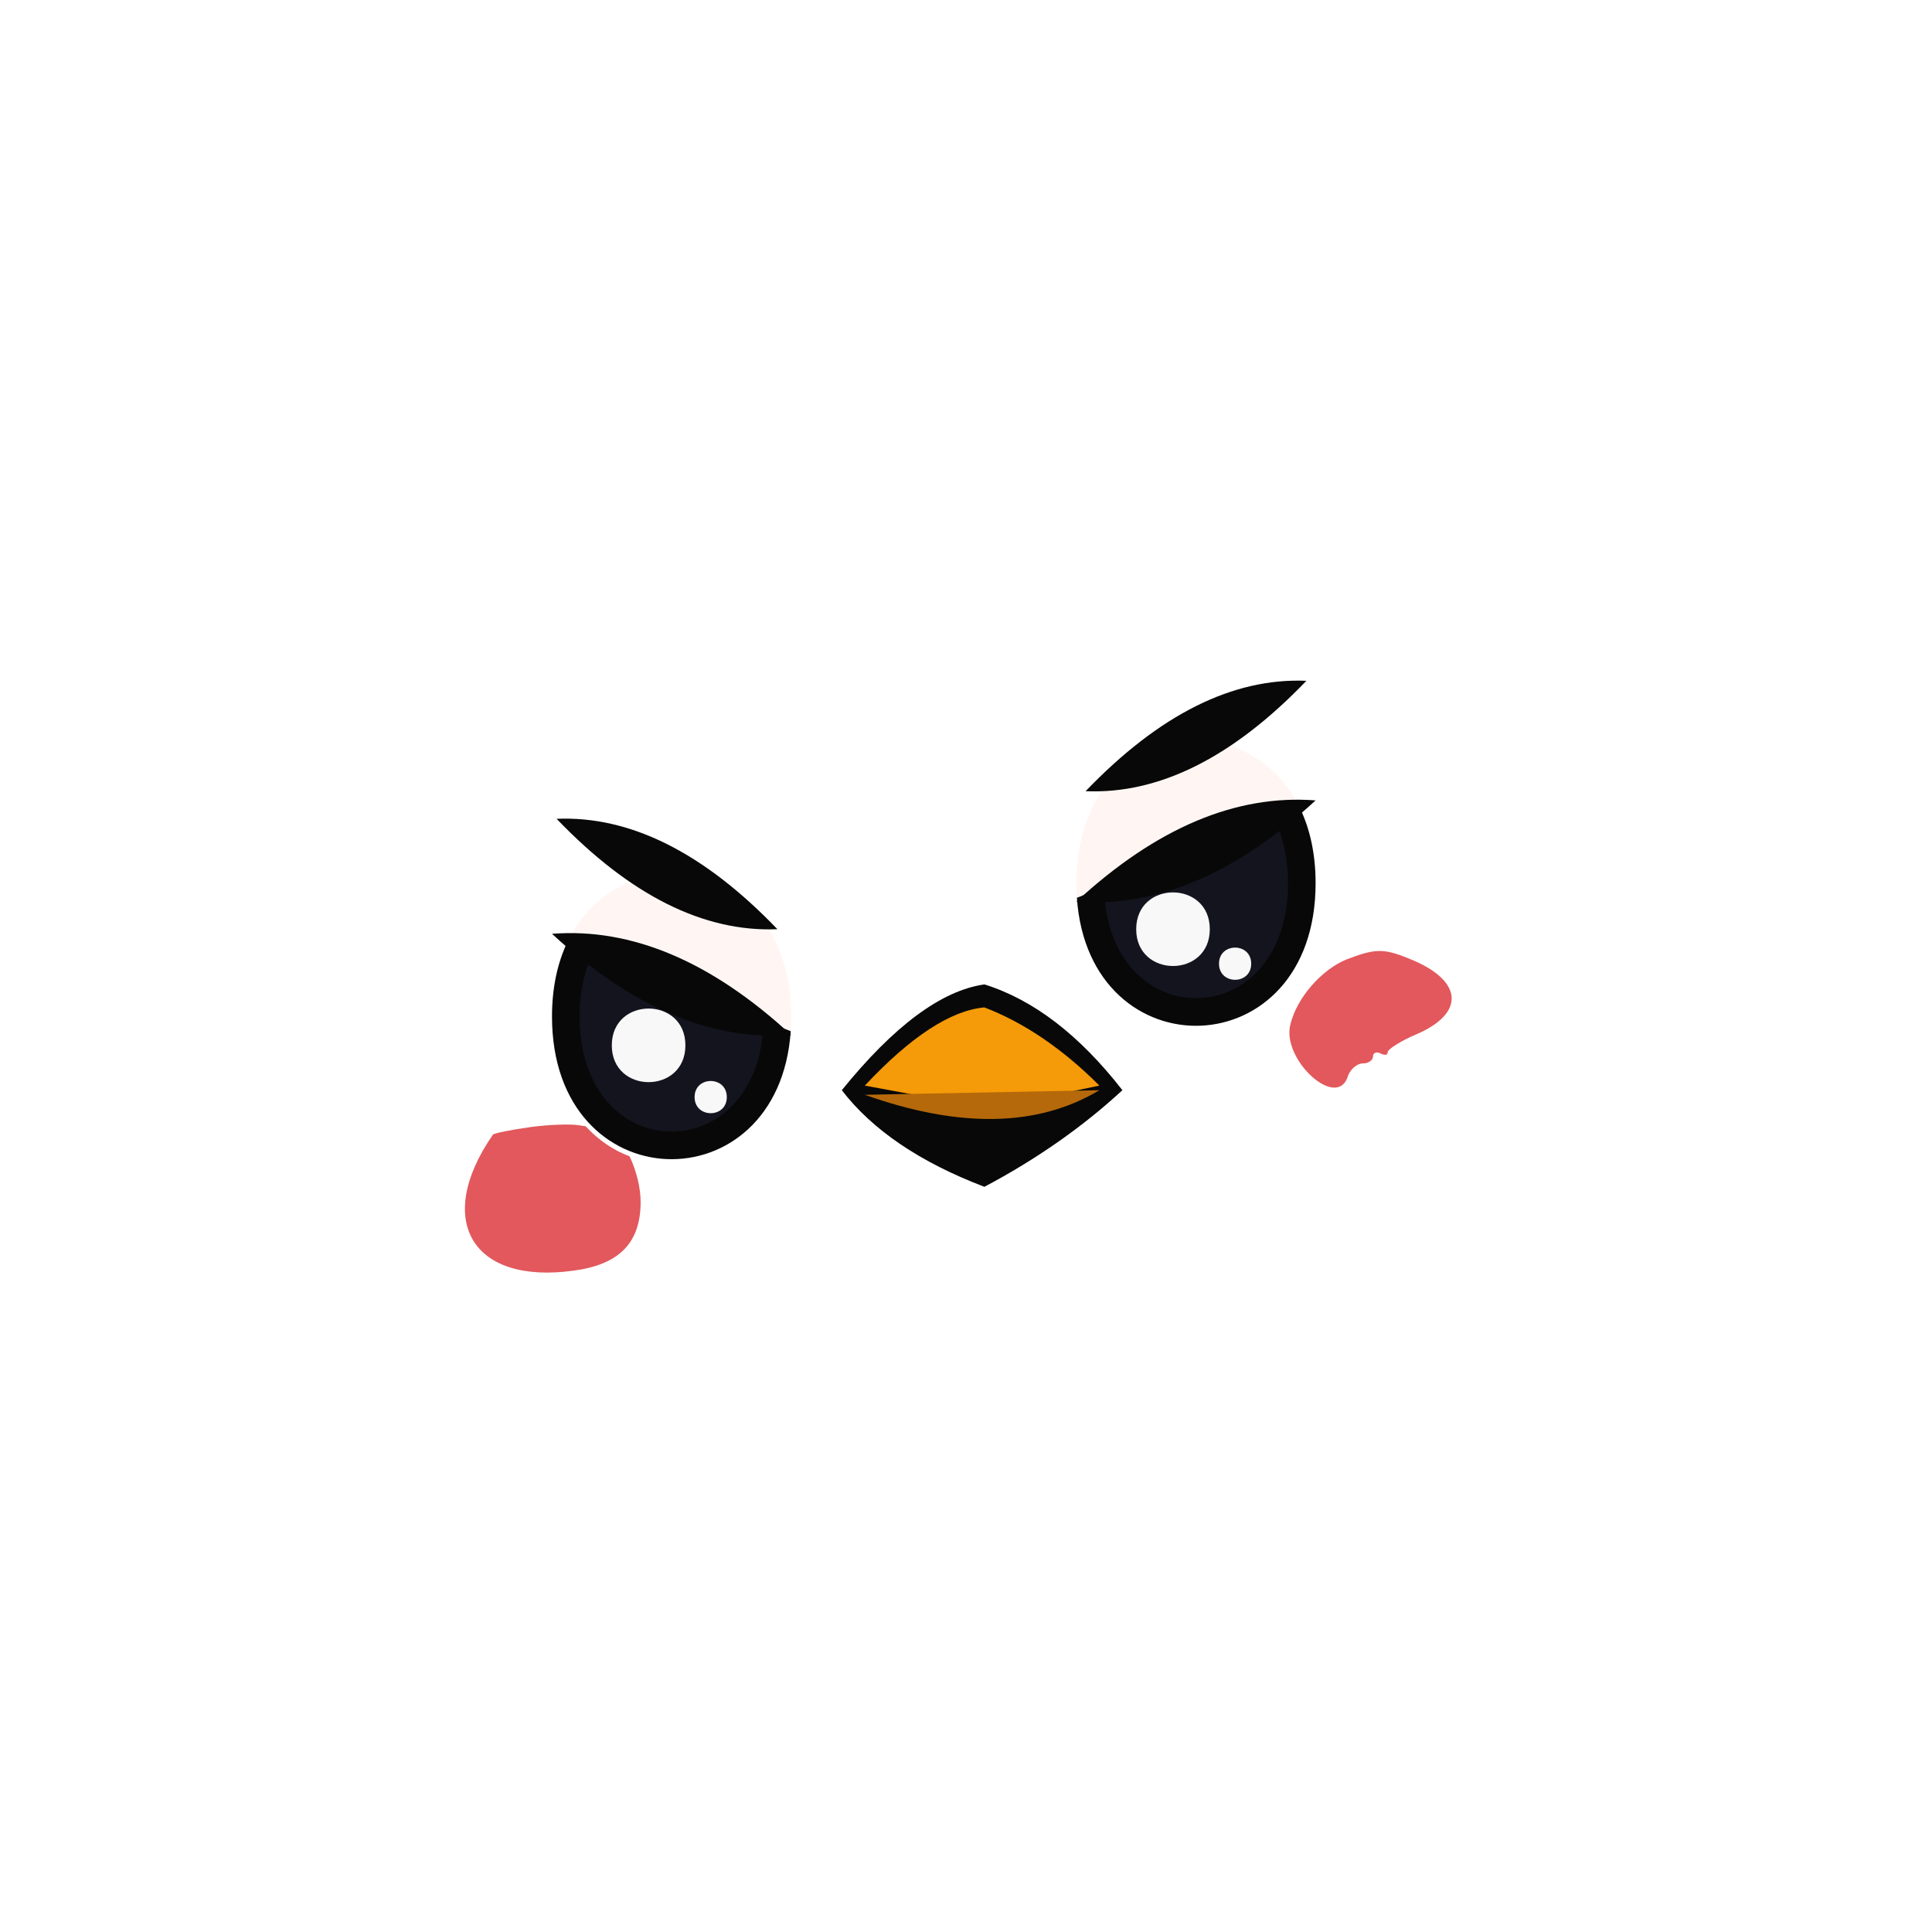
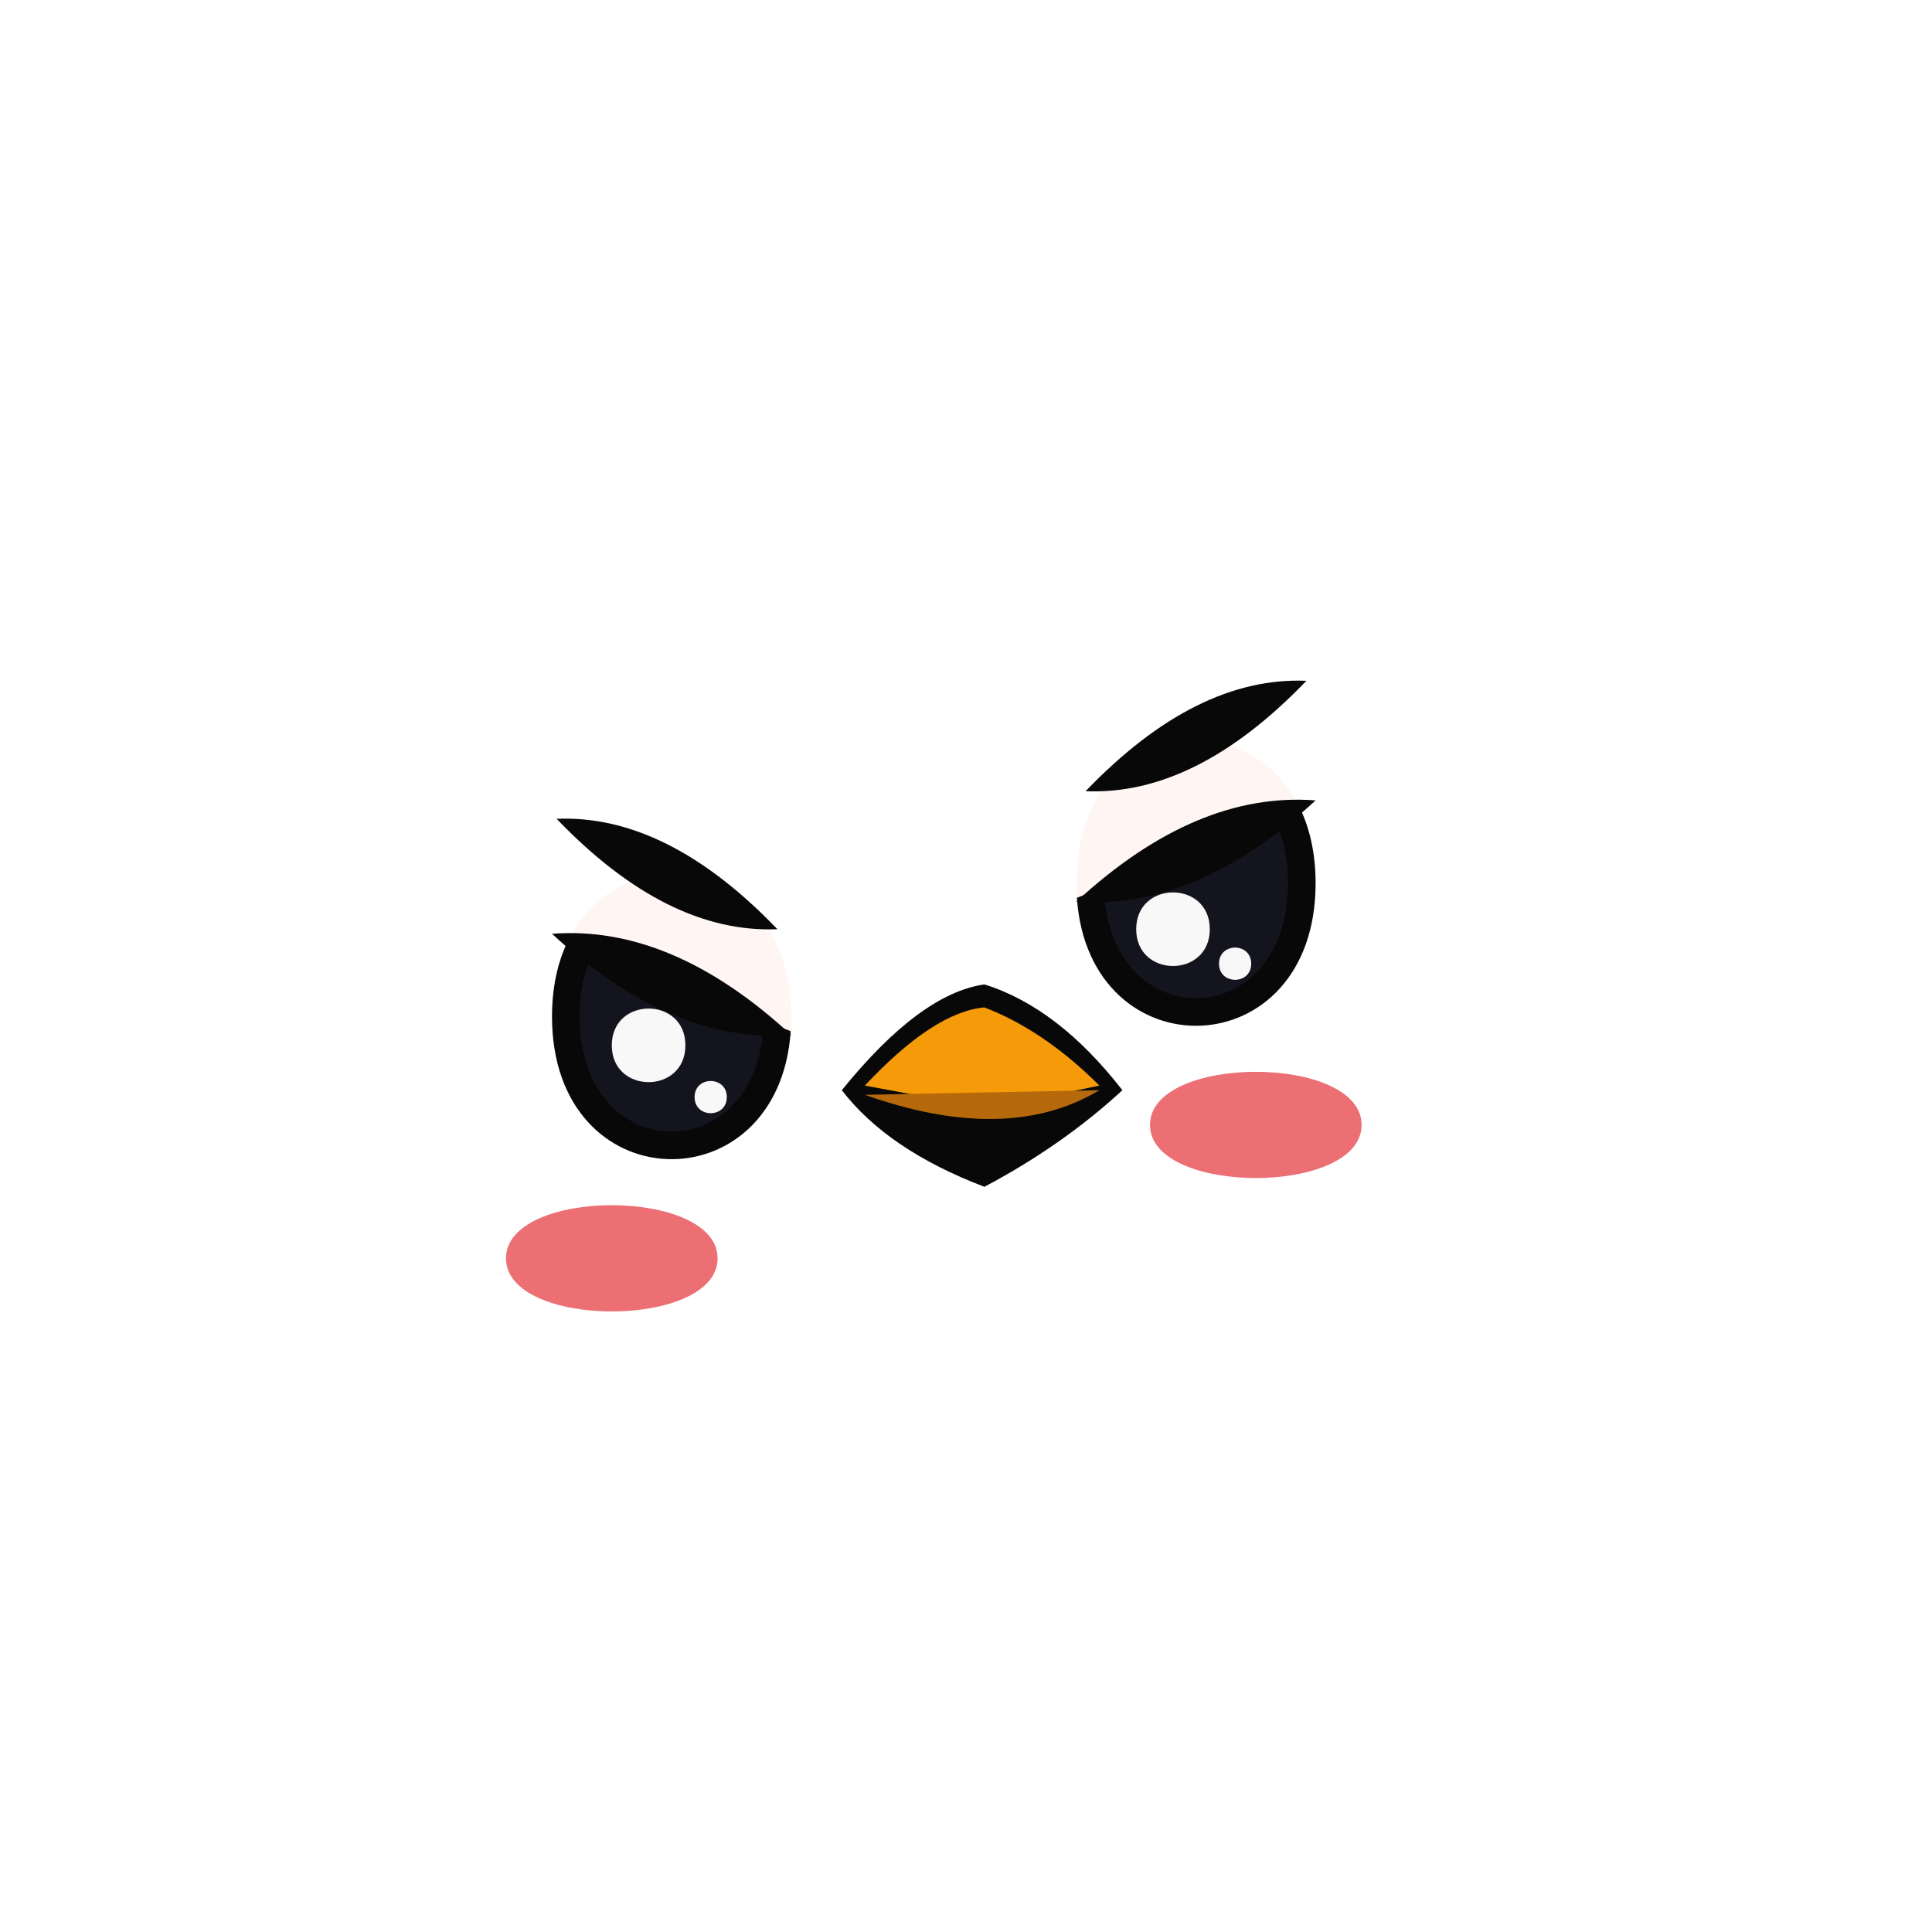
<svg xmlns="http://www.w3.org/2000/svg" viewBox="0 0 420 420">
  <g class="sthings-face" data-face="angry">
    <g data-pip-part="cheeks">
-       <path fill="#e2585c" fill-rule="evenodd" d="M292.774 208.55C299.288 206.084 300.877 206.084 307.391 208.84C318.036 213.482 318.354 220.301 308.026 224.798C304.531 226.248 301.671 228.134 301.671 228.714C301.671 229.44 301.035 229.44 300.082 229.005C299.288 228.569 298.493 228.859 298.493 229.585C298.493 230.455 297.54 231.18 296.269 231.18C294.998 231.18 293.409 232.486 292.933 234.227C290.39 241.19 278.474 230.165 280.54 222.622C281.97 216.819 287.372 210.726 292.774 208.55Z" />
-       <path fill="#e2585c" fill-rule="evenodd" d="M115.117 245.044C119.248 244.464 124.015 244.319 125.762 244.609C126.243 244.689 126.772 244.769 127.309 244.842Q131.511 249.363 136.873 251.38C138.288 254.407 139.267 258.081 139.267 261.292C139.267 270.141 134.66 274.928 124.65 276.233C102.566 279.28 94.304 265.208 107.173 246.64C107.491 246.35 110.987 245.624 115.117 245.044Z" />
+       <path fill="#ec6f74" fill-rule="evenodd" d="M110 273.549C110 258.15 156 258.15 156 273.549C156 288.949 110 288.949 110 273.549Z" />
+       <path fill="#ec6f74" fill-rule="evenodd" d="M250 244.549C250 229.15 296 229.15 296 244.549C296 259.949 250 259.949 250 244.549Z" />
    </g>
    <path fill="#fff6f3" fill-rule="evenodd" d="M123.223 205.052C134.571 180.618 172 185.934 172 221C172 222.086 171.964 223.144 171.894 224.173L123.223 205.052Z" />
    <path fill="#080808" fill-rule="evenodd" d="M120 221C120 214.734 121.195 209.418 123.223 205.052L171.894 224.173C169.303 262.304 120 261.246 120 221Z" />
    <path fill="#14141f" fill-rule="evenodd" d="M126 221C126 215.526 127.079 210.951 128.882 207.275L165.991 221.854C165.314 254.33 126 254.045 126 221Z" />
    <path fill="#f8f8f8" fill-rule="evenodd" d="M133 227.25C133 216.584 149 216.584 149 227.25C149 237.916 133 237.916 133 227.25Z" />
    <path fill="#f8f8f8" fill-rule="evenodd" d="M151 238.5C151 233.833 158 233.833 158 238.5C158 243.167 151 243.167 151 238.5Z" />
    <path fill="#080808" fill-rule="evenodd" d="M120 203Q146 201 172 225Q146 227 120 203Z" />
    <path fill="#fff6f3" fill-rule="evenodd" d="M234 192C234 156.934 271.429 151.618 282.777 176.052L234.106 195.173C234.036 194.144 234 193.086 234 192Z" />
    <path fill="#080808" fill-rule="evenodd" d="M282.777 176.052C284.805 180.418 286 185.734 286 192C286 232.246 236.697 233.304 234.106 195.173L282.777 176.052Z" />
    <path fill="#14141f" fill-rule="evenodd" d="M277.118 178.275C278.921 181.951 280 186.526 280 192C280 225.045 240.686 225.33 240.009 192.854L277.118 178.275Z" />
    <path fill="#f8f8f8" fill-rule="evenodd" d="M247 202C247 191.334 263 191.334 263 202C263 212.666 247 212.666 247 202Z" />
    <path fill="#f8f8f8" fill-rule="evenodd" d="M265 209.5C265 204.833 272 204.833 272 209.5C272 214.167 265 214.167 265 209.5Z" />
    <path fill="#080808" fill-rule="evenodd" d="M234 196Q260 172 286 174Q260 198 234 196Z" />
    <path fill="#080808" fill-rule="evenodd" d="M121 178Q145 177 169 202Q145 203 121 178Z" />
    <path fill="#080808" fill-rule="evenodd" d="M236 172Q260 147 284 148Q260 173 236 172Z" />
    <g data-pip-part="beak">
      <path fill="#080808" fill-rule="evenodd" d="M183 237Q200 216 214 214Q230 219 244 237Q231 249 214 258Q193 250 183 237Z" />
      <path fill="#f59a08" fill-rule="evenodd" d="M188 236Q203 220 214 219Q227 224 239 236L215 241L188 236Z" />
      <path fill="#b5690b" fill-rule="evenodd" d="M188 238 239 237Q219 249 188 238Z" />
    </g>
  </g>
</svg>
